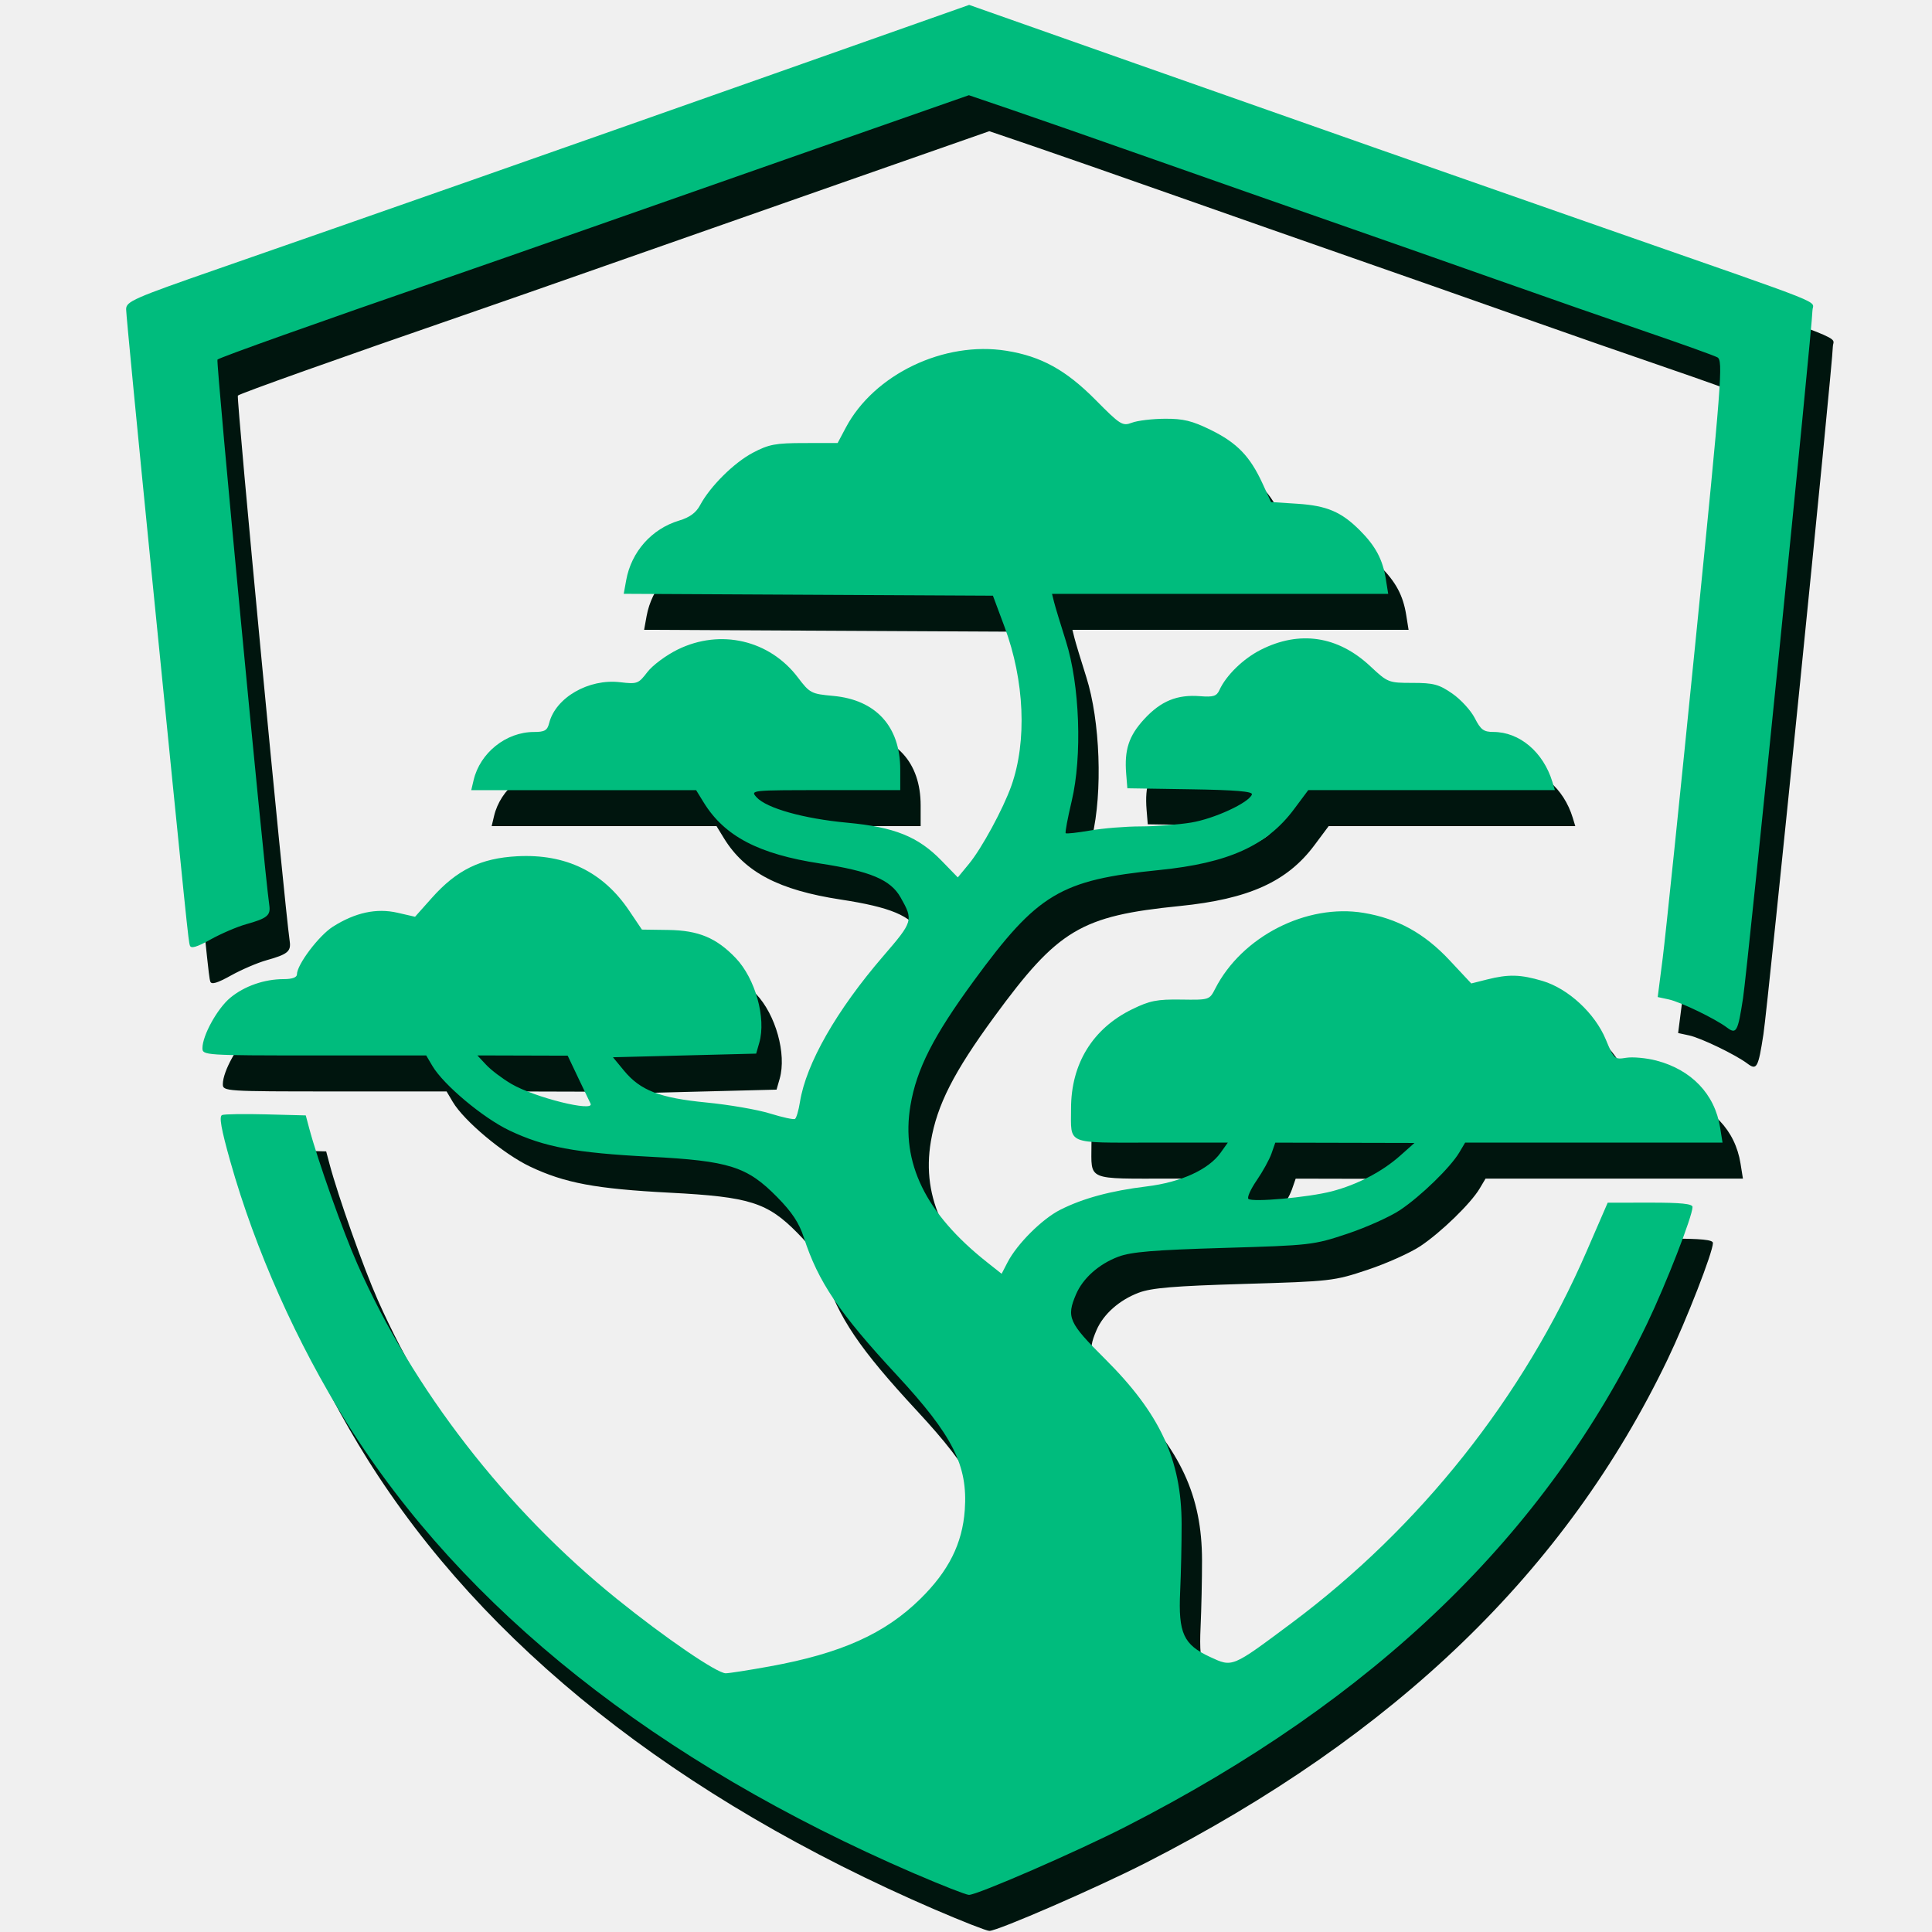
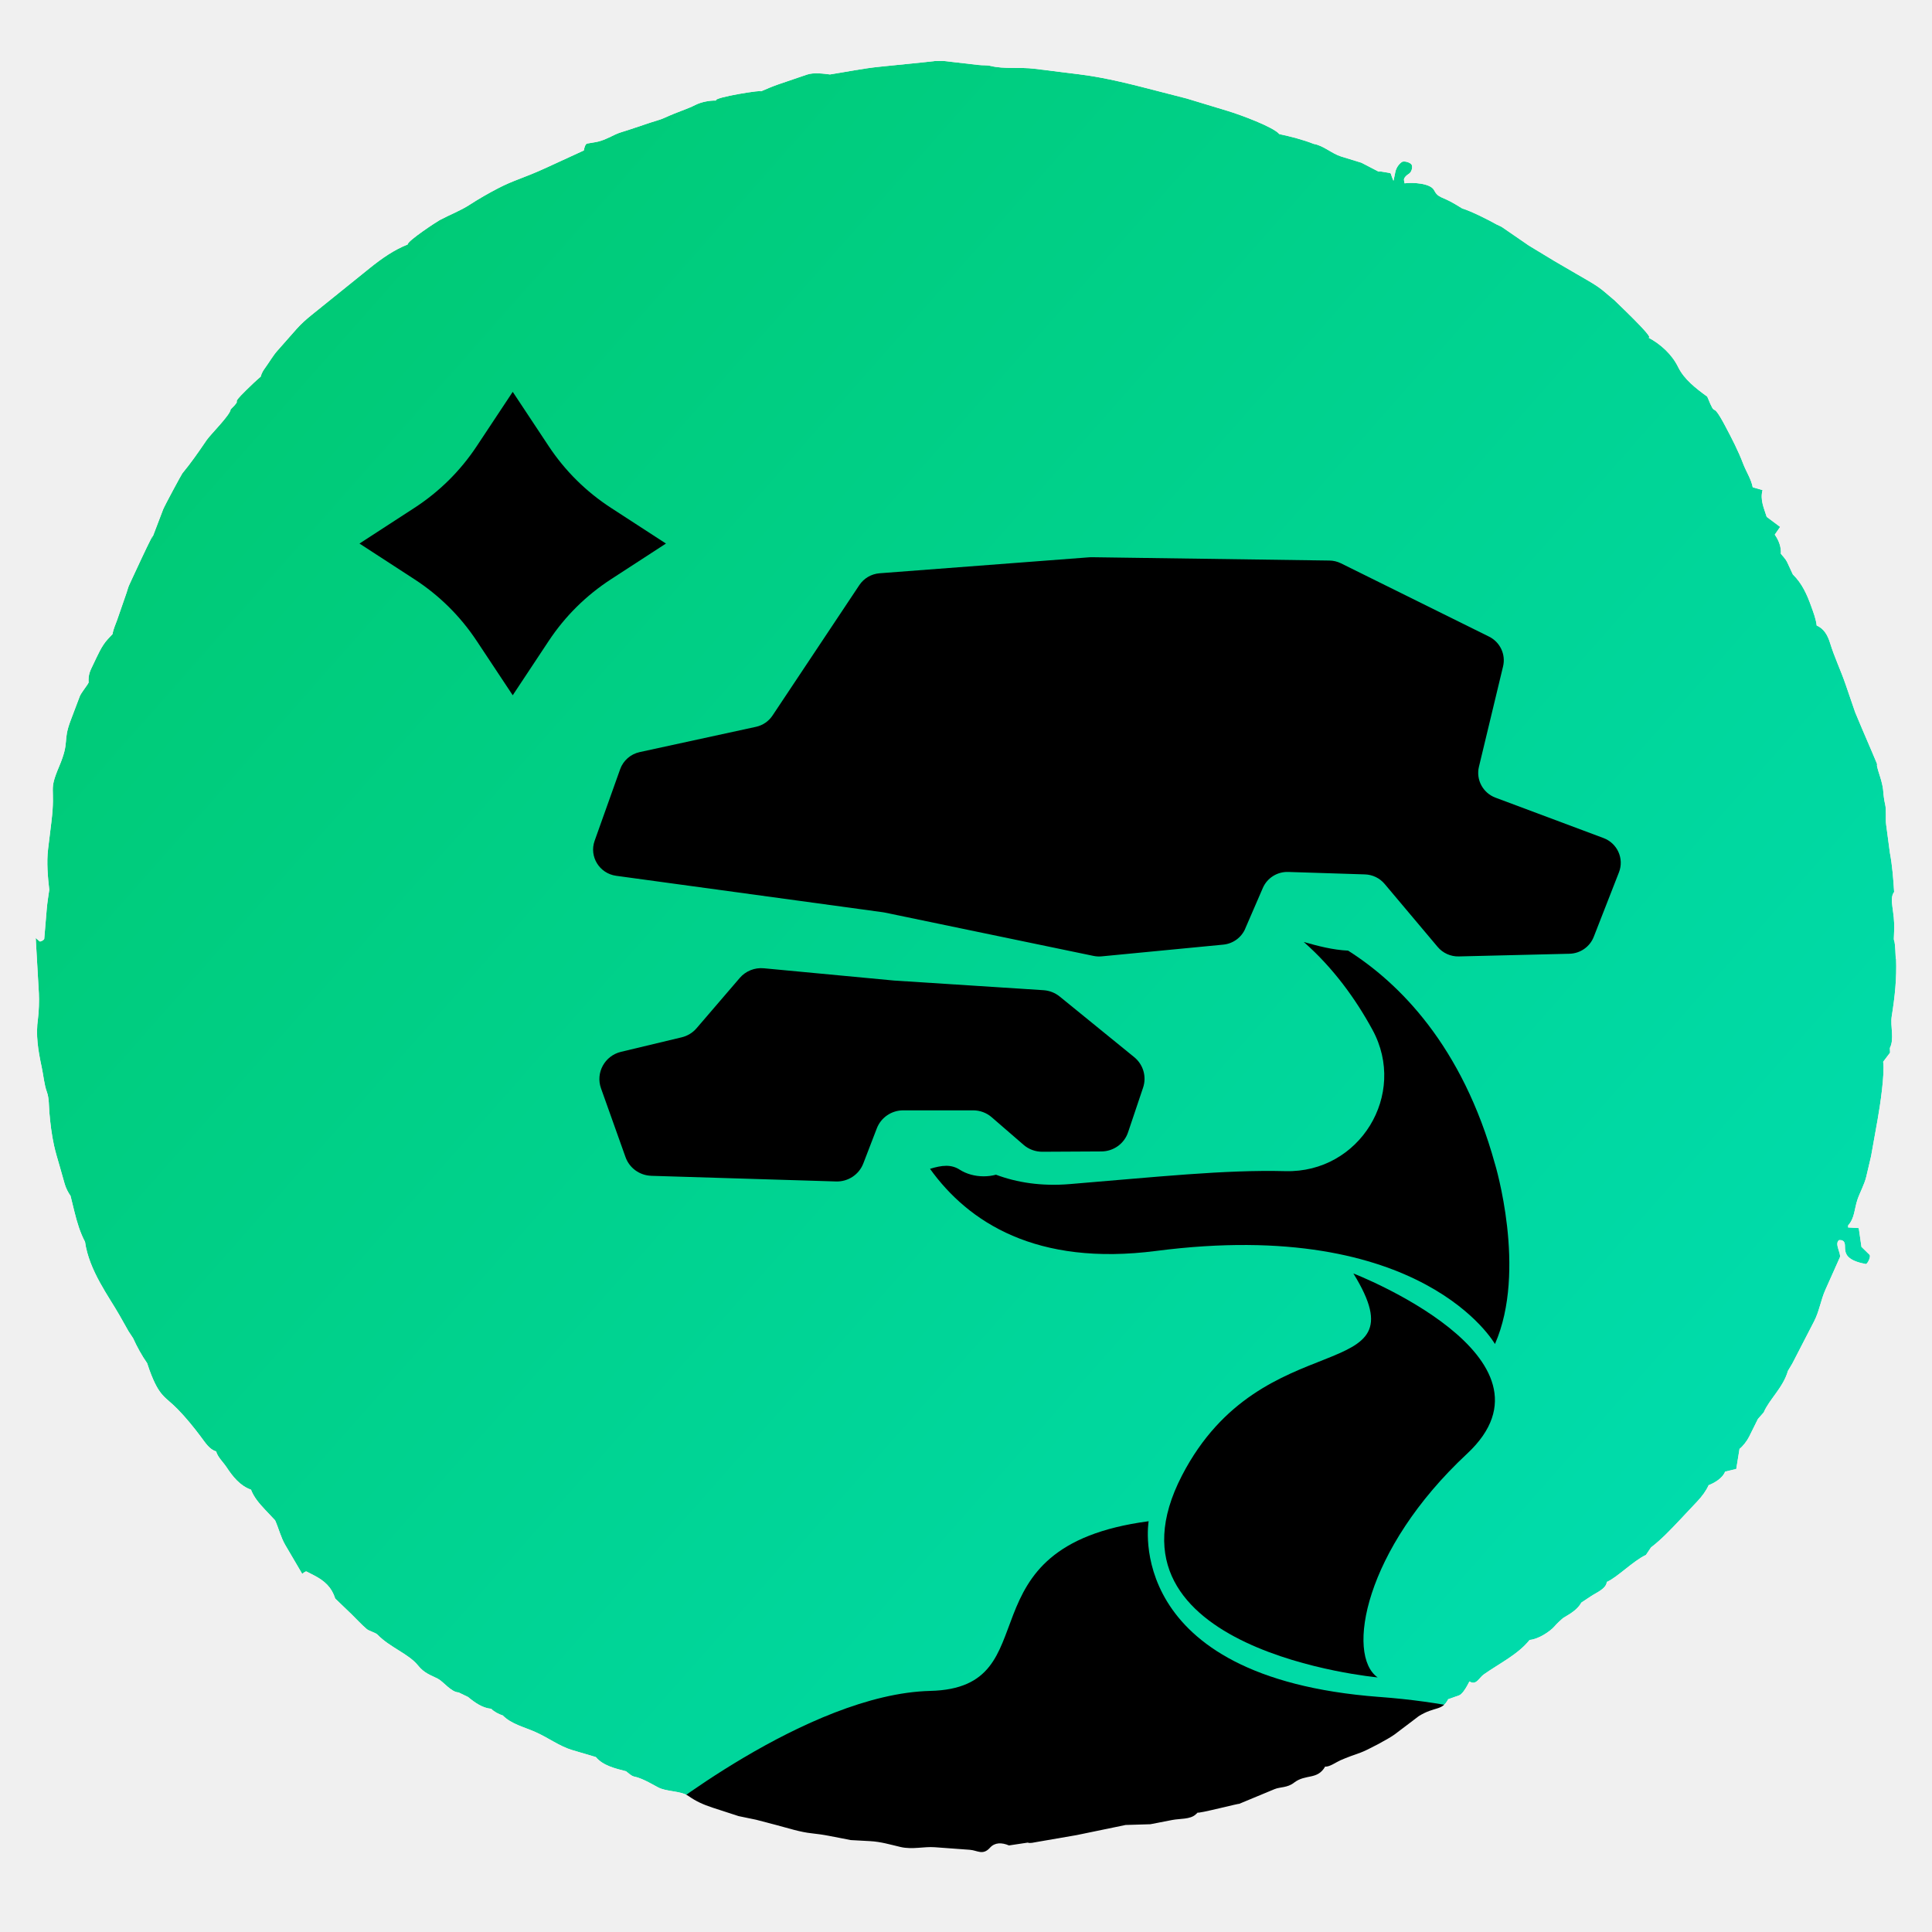
- <svg xmlns="http://www.w3.org/2000/svg" width="150mm" height="150mm" viewBox="0 0 150 150" version="1.1" id="svg1" xml:space="preserve">
-   <defs id="defs1" />
+ <svg xmlns="http://www.w3.org/2000/svg" width="100mm" height="100mm" viewBox="0 0 100 100" version="1.1" id="svg1">
+   <defs id="defs1">
+     <linearGradient id="paint0_linear_151_219" x1="20.5" y1="15.5" x2="132" y2="114" gradientUnits="userSpaceOnUse">
+       <stop stop-color="#00CA76" id="stop17" />
+       <stop offset="1" stop-color="#00E8D1" id="stop18" />
+     </linearGradient>
+     <clipPath clipPathUnits="userSpaceOnUse" id="clipPath1">
+       <rect width="268" height="96" fill="#ffffff" id="rect1" x="-1.2598427e-06" y="-1.2598425e-06" style="stroke-width:1" />
+     </clipPath>
+   </defs>
  <g id="layer1">
-     <path style="fill:#00150e;fill-opacity:1;stroke-width:1.066" d="M 72.607,148.269 C 52.541,139.607 37.576,127.731 28.525,113.288 24.63,107.074 21.403,99.834 19.465,92.966 c -0.714,-2.531 -0.886,-3.506 -0.636,-3.602 0.189,-0.072 1.727,-0.095 3.419,-0.051 l 3.076,0.081 0.263,0.988 c 0.671,2.517 2.625,8.024 3.744,10.55 4.307,9.729 11.523,19.043 20.138,25.995 3.764,3.037 7.779,5.78 8.46,5.78 0.26,0 1.796,-0.24 3.413,-0.534 5.542,-1.006 8.944,-2.532 11.705,-5.251 2.193,-2.159 3.256,-4.287 3.442,-6.886 0.248,-3.461 -0.926,-5.789 -5.289,-10.494 -4.473,-4.824 -6.1,-7.233 -7.209,-10.676 -0.362,-1.122 -0.917,-1.963 -2.077,-3.139 -2.332,-2.367 -3.712,-2.804 -9.877,-3.124 -5.787,-0.301 -8.185,-0.749 -10.89,-2.033 -2.055,-0.976 -5.123,-3.545 -5.994,-5.019 l -0.48,-0.812 h -8.686 c -8.514,0 -8.686,-0.011 -8.686,-0.567 0,-0.987 1.162,-3.087 2.167,-3.916 1.099,-0.906 2.64,-1.442 4.144,-1.442 0.655,0 1.025,-0.133 1.025,-0.368 0,-0.759 1.706,-3.019 2.801,-3.71 1.735,-1.095 3.379,-1.449 5.007,-1.076 l 1.362,0.312 1.306,-1.466 c 1.942,-2.179 3.797,-3.083 6.628,-3.232 3.77,-0.198 6.659,1.207 8.692,4.226 l 0.989,1.468 2.056,0.029 c 2.333,0.033 3.721,0.611 5.216,2.17 1.531,1.597 2.389,4.669 1.84,6.585 l -0.243,0.847 -5.559,0.141 -5.559,0.141 0.852,1.033 c 1.277,1.549 2.776,2.128 6.425,2.483 1.746,0.17 3.959,0.553 4.917,0.851 0.958,0.298 1.831,0.488 1.938,0.422 0.107,-0.066 0.281,-0.656 0.385,-1.31 0.478,-2.99 2.84,-7.125 6.482,-11.348 2.309,-2.677 2.335,-2.768 1.329,-4.546 -0.774,-1.37 -2.349,-2.032 -6.245,-2.628 -4.768,-0.729 -7.416,-2.115 -9.031,-4.728 L 55.631,64.14 h -8.729 -8.729 l 0.183,-0.776 c 0.5,-2.124 2.522,-3.739 4.683,-3.739 0.832,0 1.039,-0.12 1.181,-0.684 0.499,-1.987 3.07,-3.47 5.513,-3.18 1.324,0.157 1.421,0.121 2.112,-0.786 0.398,-0.522 1.456,-1.309 2.349,-1.748 3.319,-1.63 7.134,-0.745 9.339,2.165 0.924,1.219 1.032,1.276 2.743,1.432 3.315,0.302 5.203,2.374 5.203,5.711 v 1.604 h -5.828 c -5.768,0 -5.823,0.005 -5.328,0.552 0.772,0.853 3.651,1.663 7.032,1.977 3.691,0.343 5.512,1.076 7.339,2.956 l 1.255,1.292 0.866,-1.051 c 0.99,-1.201 2.657,-4.271 3.292,-6.063 1.224,-3.454 1.022,-8.172 -0.529,-12.336 L 78.673,49.044 64.341,48.971 50.009,48.898 50.2,47.842 c 0.4,-2.209 1.982,-3.992 4.108,-4.629 0.821,-0.246 1.316,-0.609 1.627,-1.192 0.778,-1.459 2.631,-3.301 4.104,-4.077 1.239,-0.653 1.755,-0.75 4,-0.751 l 2.577,-4.91e-4 0.635,-1.197 c 2.198,-4.144 7.638,-6.745 12.475,-5.966 2.697,0.434 4.618,1.494 6.918,3.816 1.927,1.946 2.089,2.047 2.822,1.768 0.427,-0.163 1.577,-0.301 2.555,-0.307 1.437,-0.009 2.123,0.159 3.58,0.876 2.029,0.999 3.033,2.04 4.003,4.148 l 0.664,1.444 2.042,0.132 c 2.292,0.149 3.413,0.626 4.854,2.067 1.213,1.213 1.771,2.258 2.013,3.77 l 0.185,1.158 H 96.312 83.263 l 0.158,0.635 c 0.087,0.349 0.5,1.714 0.919,3.033 1.077,3.392 1.278,8.932 0.451,12.415 -0.313,1.319 -0.523,2.444 -0.467,2.501 0.056,0.056 0.913,-0.039 1.905,-0.211 0.991,-0.173 2.744,-0.315 3.895,-0.316 1.151,-0.001 2.918,-0.135 3.927,-0.298 1.793,-0.289 4.52,-1.549 4.732,-2.188 0.076,-0.229 -1.285,-0.343 -4.782,-0.398 l -4.889,-0.077 -0.091,-1.116 c -0.153,-1.872 0.205,-2.958 1.401,-4.256 1.294,-1.404 2.553,-1.921 4.336,-1.779 1.028,0.082 1.285,4.5e-4 1.501,-0.474 0.522,-1.146 1.846,-2.435 3.211,-3.127 3.008,-1.524 5.985,-1.079 8.497,1.27 1.365,1.277 1.421,1.299 3.282,1.299 1.635,0 2.057,0.113 3.091,0.829 0.659,0.456 1.444,1.313 1.746,1.905 0.461,0.904 0.691,1.075 1.441,1.075 2.035,0 3.882,1.563 4.585,3.88 l 0.192,0.635 h -9.573 -9.573 l -1.105,1.481 c -2.115,2.836 -5.1,4.185 -10.459,4.724 -7.685,0.773 -9.439,1.822 -14.406,8.608 -3.144,4.295 -4.437,6.839 -4.916,9.666 -0.755,4.454 1.168,8.393 5.941,12.173 l 1.137,0.9 0.461,-0.892 c 0.735,-1.422 2.679,-3.361 4.082,-4.072 1.763,-0.893 3.924,-1.478 6.724,-1.819 2.644,-0.322 4.801,-1.305 5.731,-2.61 l 0.563,-0.79 h -5.914 c -6.739,0 -6.257,0.204 -6.257,-2.653 0,-3.468 1.683,-6.204 4.736,-7.697 1.374,-0.672 1.936,-0.784 3.81,-0.756 2.19,0.032 2.2,0.029 2.649,-0.85 2.072,-4.052 7.092,-6.615 11.519,-5.882 2.63,0.436 4.713,1.583 6.668,3.673 l 1.691,1.808 1.236,-0.311 c 1.657,-0.417 2.586,-0.392 4.294,0.115 1.995,0.592 4.072,2.512 4.913,4.542 0.634,1.53 0.68,1.571 1.582,1.425 0.511,-0.083 1.559,0.013 2.329,0.212 2.739,0.711 4.551,2.605 4.965,5.193 l 0.189,1.182 h -9.992 -9.992 l -0.461,0.776 c -0.685,1.152 -2.994,3.394 -4.598,4.464 -0.776,0.518 -2.617,1.344 -4.091,1.836 -2.618,0.874 -2.842,0.9 -9.594,1.099 -5.424,0.16 -7.186,0.307 -8.179,0.681 -1.511,0.569 -2.751,1.67 -3.284,2.915 -0.765,1.788 -0.577,2.212 2.222,4.995 4.304,4.28 5.965,7.859 5.973,12.861 0.002,1.474 -0.049,3.823 -0.114,5.22 -0.15,3.24 0.254,4.127 2.318,5.083 1.76,0.815 1.661,0.856 6.333,-2.629 9.982,-7.445 18.003,-17.551 22.904,-28.858 l 1.639,-3.78 3.293,-0.004 c 2.375,-0.003 3.293,0.09 3.294,0.335 0.001,0.707 -2.058,5.996 -3.52,9.041 -7.879,16.412 -21.105,29.174 -40.497,39.078 -3.785,1.933 -11.515,5.297 -12.163,5.292 -0.216,-0.001 -2.108,-0.743 -4.203,-1.647 z M 104.975,95.292 c 1.976,-0.515 3.908,-1.519 5.301,-2.756 l 1.129,-1.002 -5.404,-0.012 -5.404,-0.012 -0.294,0.843 c -0.162,0.464 -0.677,1.4 -1.145,2.08 -0.468,0.68 -0.761,1.329 -0.651,1.44 0.28,0.284 4.657,-0.11 6.469,-0.582 z M 47.434,88.477 c -0.059,-0.116 -0.482,-1.001 -0.941,-1.966 l -0.833,-1.754 -3.506,-0.01 -3.506,-0.01 0.684,0.732 c 0.376,0.403 1.255,1.069 1.954,1.479 1.793,1.055 6.501,2.225 6.147,1.527 z m 88.237,-5.9 c -0.919,-0.691 -3.602,-1.987 -4.525,-2.187 l -0.857,-0.185 0.388,-3.024 c 0.213,-1.663 1.365,-12.78 2.559,-24.703 2.025,-20.214 2.139,-21.697 1.686,-21.939 -0.267,-0.143 -2.684,-1.011 -5.37,-1.93 -2.687,-0.918 -7.996,-2.769 -11.798,-4.113 -3.802,-1.344 -9.58,-3.372 -12.839,-4.507 -3.259,-1.135 -9.417,-3.295 -13.685,-4.799 -4.268,-1.504 -9.259,-3.246 -11.091,-3.87 L 76.808,10.186 65.325,14.205 c -6.315,2.21 -14.53,5.09 -18.254,6.401 -3.725,1.31 -8.74,3.061 -11.146,3.891 -9.541,3.292 -17.293,6.052 -17.457,6.217 -0.132,0.132 3.584,39.241 4.027,42.383 0.109,0.773 -0.173,1 -1.807,1.457 -0.698,0.195 -1.939,0.728 -2.758,1.184 -1.06,0.591 -1.52,0.726 -1.601,0.47 -0.124,-0.394 -0.159,-0.735 -2.988,-29.068 -1.081,-10.824 -1.965,-19.975 -1.965,-20.337 0,-0.605 0.563,-0.852 7.125,-3.133 C 29.889,19.713 45.348,14.29 61.668,8.528 l 15.161,-5.353 12.914,4.553 c 14.324,5.05 23.419,8.242 36.898,12.948 17.499,6.111 15.66,5.377 15.66,6.245 0,1.199 -5.035,51.075 -5.388,53.372 -0.401,2.612 -0.519,2.828 -1.243,2.284 z" id="path1-2" />
-     <path style="fill:#00bc7d;fill-opacity:1;stroke-width:1.066" d="M 71.022,145.474 C 50.956,136.812 35.992,124.937 26.94,110.493 23.046,104.279 19.818,97.039 17.881,90.172 17.167,87.641 16.995,86.666 17.245,86.57 c 0.189,-0.072 1.727,-0.095 3.419,-0.051 l 3.076,0.081 0.263,0.988 c 0.671,2.517 2.625,8.024 3.744,10.55 4.307,9.729 11.523,19.043 20.138,25.995 3.764,3.037 7.779,5.78 8.46,5.78 0.26,0 1.796,-0.24 3.413,-0.534 5.542,-1.006 8.944,-2.532 11.705,-5.251 2.193,-2.159 3.256,-4.287 3.442,-6.886 0.248,-3.461 -0.926,-5.789 -5.289,-10.494 -4.473,-4.824 -6.1,-7.233 -7.209,-10.676 -0.362,-1.122 -0.917,-1.963 -2.077,-3.139 -2.332,-2.367 -3.712,-2.804 -9.877,-3.124 -5.787,-0.301 -8.185,-0.749 -10.89,-2.033 -2.055,-0.976 -5.123,-3.545 -5.994,-5.019 L 33.09,81.944 h -8.686 c -8.514,0 -8.686,-0.011 -8.686,-0.567 0,-0.987 1.162,-3.087 2.167,-3.916 1.099,-0.906 2.64,-1.442 4.144,-1.442 0.655,0 1.025,-0.133 1.025,-0.368 0,-0.759 1.706,-3.019 2.801,-3.71 1.735,-1.095 3.379,-1.449 5.007,-1.076 l 1.362,0.312 1.306,-1.466 c 1.942,-2.179 3.797,-3.083 6.628,-3.232 3.77,-0.198 6.659,1.207 8.692,4.226 l 0.989,1.468 2.056,0.029 c 2.333,0.033 3.721,0.611 5.216,2.17 1.531,1.597 2.389,4.669 1.84,6.585 l -0.243,0.846 -5.559,0.141 -5.559,0.141 0.852,1.033 c 1.277,1.549 2.776,2.128 6.425,2.483 1.746,0.17 3.959,0.553 4.917,0.851 0.958,0.298 1.831,0.488 1.938,0.422 0.107,-0.066 0.281,-0.656 0.385,-1.31 0.478,-2.99 2.84,-7.125 6.482,-11.348 2.309,-2.677 2.335,-2.768 1.329,-4.546 -0.774,-1.37 -2.349,-2.032 -6.245,-2.628 -4.768,-0.729 -7.416,-2.115 -9.031,-4.728 L 54.046,61.346 h -8.729 -8.729 l 0.183,-0.776 c 0.5,-2.124 2.522,-3.739 4.683,-3.739 0.832,0 1.039,-0.12 1.181,-0.684 0.499,-1.987 3.07,-3.47 5.513,-3.18 1.324,0.157 1.421,0.121 2.112,-0.786 0.398,-0.522 1.456,-1.309 2.349,-1.748 3.319,-1.63 7.134,-0.745 9.339,2.165 0.924,1.219 1.032,1.276 2.743,1.432 3.315,0.302 5.203,2.374 5.203,5.711 v 1.604 h -5.828 c -5.768,0 -5.823,0.005 -5.328,0.552 0.772,0.853 3.651,1.663 7.032,1.977 3.691,0.343 5.512,1.076 7.339,2.956 l 1.255,1.292 0.866,-1.051 c 0.99,-1.201 2.657,-4.271 3.292,-6.063 1.224,-3.454 1.022,-8.172 -0.529,-12.336 l -0.903,-2.423 -14.332,-0.073 -14.332,-0.073 0.191,-1.056 c 0.4,-2.209 1.982,-3.992 4.108,-4.629 0.821,-0.246 1.316,-0.609 1.627,-1.192 0.778,-1.459 2.631,-3.301 4.104,-4.077 1.239,-0.653 1.755,-0.75 4,-0.751 l 2.577,-4.91e-4 0.635,-1.197 c 2.198,-4.144 7.638,-6.745 12.475,-5.966 2.697,0.434 4.618,1.494 6.918,3.816 1.927,1.946 2.089,2.047 2.822,1.768 0.427,-0.163 1.577,-0.301 2.555,-0.307 1.437,-0.009 2.123,0.159 3.58,0.876 2.029,0.999 3.033,2.04 4.003,4.148 l 0.664,1.444 2.042,0.132 c 2.292,0.149 3.413,0.626 4.854,2.067 1.213,1.213 1.771,2.258 2.013,3.77 l 0.185,1.158 H 94.727 81.679 l 0.158,0.635 c 0.087,0.349 0.5,1.714 0.919,3.033 1.077,3.392 1.278,8.932 0.451,12.415 -0.313,1.319 -0.523,2.444 -0.467,2.501 0.056,0.056 0.913,-0.039 1.905,-0.211 0.991,-0.173 2.744,-0.315 3.895,-0.316 1.151,-0.001 2.918,-0.135 3.927,-0.298 1.793,-0.289 4.52,-1.549 4.732,-2.188 0.076,-0.229 -1.285,-0.343 -4.782,-0.398 l -4.889,-0.077 -0.091,-1.116 c -0.153,-1.872 0.205,-2.958 1.401,-4.256 1.294,-1.404 2.553,-1.921 4.336,-1.779 1.028,0.082 1.285,4.48e-4 1.501,-0.474 0.522,-1.146 1.846,-2.435 3.211,-3.127 3.008,-1.524 5.985,-1.079 8.497,1.27 1.365,1.277 1.421,1.299 3.282,1.299 1.635,0 2.057,0.113 3.091,0.829 0.659,0.456 1.444,1.313 1.746,1.905 0.461,0.904 0.691,1.075 1.441,1.075 2.035,0 3.882,1.563 4.585,3.88 l 0.192,0.635 h -9.573 -9.573 l -1.105,1.481 c -2.115,2.836 -5.1,4.185 -10.459,4.724 -7.685,0.773 -9.439,1.822 -14.406,8.608 -3.144,4.295 -4.437,6.839 -4.916,9.666 -0.755,4.454 1.168,8.393 5.941,12.173 l 1.137,0.9 0.461,-0.892 c 0.735,-1.422 2.679,-3.361 4.082,-4.072 1.763,-0.893 3.924,-1.478 6.724,-1.819 2.644,-0.322 4.801,-1.305 5.731,-2.61 l 0.563,-0.79 h -5.914 c -6.739,0 -6.257,0.204 -6.257,-2.653 0,-3.468 1.683,-6.204 4.736,-7.697 1.374,-0.672 1.936,-0.784 3.81,-0.756 2.19,0.032 2.2,0.029 2.649,-0.85 2.072,-4.052 7.092,-6.615 11.519,-5.882 2.63,0.436 4.713,1.583 6.668,3.673 l 1.691,1.808 1.236,-0.311 c 1.657,-0.417 2.586,-0.392 4.294,0.115 1.995,0.592 4.072,2.512 4.913,4.542 0.634,1.53 0.68,1.571 1.582,1.425 0.511,-0.083 1.559,0.013 2.329,0.212 2.739,0.711 4.551,2.605 4.965,5.193 l 0.189,1.182 h -9.992 -9.992 l -0.461,0.776 c -0.685,1.152 -2.994,3.394 -4.598,4.464 -0.776,0.518 -2.617,1.344 -4.091,1.836 -2.618,0.874 -2.842,0.9 -9.594,1.099 -5.425,0.16 -7.186,0.307 -8.179,0.681 -1.511,0.569 -2.751,1.67 -3.284,2.915 -0.765,1.788 -0.577,2.212 2.222,4.995 4.304,4.28 5.965,7.859 5.973,12.861 0.002,1.474 -0.049,3.823 -0.114,5.22 -0.15,3.24 0.254,4.127 2.318,5.083 1.76,0.815 1.661,0.856 6.333,-2.629 9.982,-7.445 18.003,-17.551 22.904,-28.858 l 1.639,-3.78 3.293,-0.004 c 2.375,-0.003 3.293,0.09 3.294,0.335 0.001,0.707 -2.058,5.996 -3.52,9.041 -7.879,16.412 -21.105,29.174 -40.497,39.078 -3.785,1.933 -11.515,5.297 -12.163,5.292 -0.216,-10e-4 -2.108,-0.743 -4.203,-1.647 z M 103.391,92.497 c 1.976,-0.515 3.908,-1.519 5.301,-2.756 l 1.129,-1.002 -5.404,-0.012 -5.404,-0.012 -0.294,0.843 c -0.162,0.464 -0.677,1.4 -1.145,2.08 -0.468,0.68 -0.761,1.329 -0.651,1.44 0.28,0.284 4.657,-0.11 6.469,-0.582 z M 45.849,85.682 c -0.059,-0.116 -0.482,-1.001 -0.941,-1.966 l -0.833,-1.754 -3.506,-0.01 -3.506,-0.01 0.684,0.732 c 0.376,0.403 1.255,1.069 1.954,1.479 1.793,1.055 6.501,2.225 6.147,1.527 z m 88.237,-5.9 c -0.919,-0.691 -3.602,-1.987 -4.525,-2.187 l -0.857,-0.185 0.388,-3.024 c 0.213,-1.663 1.365,-12.78 2.559,-24.703 2.025,-20.214 2.139,-21.697 1.686,-21.939 -0.267,-0.143 -2.684,-1.011 -5.37,-1.93 -2.687,-0.918 -7.996,-2.769 -11.798,-4.113 -3.802,-1.344 -9.58,-3.372 -12.839,-4.507 C 100.071,16.06 93.913,13.9 89.645,12.396 85.377,10.892 80.386,9.15 78.554,8.526 L 75.223,7.392 63.741,11.41 c -6.315,2.21 -14.53,5.09 -18.254,6.401 -3.725,1.31 -8.74,3.061 -11.146,3.891 -9.541,3.292 -17.293,6.052 -17.457,6.217 -0.132,0.132 3.584,39.241 4.027,42.383 0.109,0.773 -0.173,1 -1.807,1.457 -0.698,0.195 -1.939,0.728 -2.758,1.184 -1.06,0.591 -1.52,0.726 -1.601,0.47 C 14.621,73.02 14.586,72.679 11.757,44.346 10.676,33.522 9.792,24.371 9.792,24.01 c 0,-0.605 0.563,-0.852 7.125,-3.133 C 28.305,16.918 43.763,11.495 60.083,5.733 L 75.245,0.38 88.159,4.933 c 14.324,5.05 23.419,8.242 36.898,12.948 17.499,6.111 15.66,5.377 15.66,6.245 0,1.199 -5.035,51.075 -5.388,53.372 -0.401,2.612 -0.519,2.828 -1.243,2.284 z" id="path1" />
+     <g id="g1" transform="matrix(4.089414,0,0,4.089414,-310.8596,-336.5987)">
+       <g clip-path="url(#clipPath1)" id="g16" transform="matrix(0.2645833,0,0,0.2645833,73.55417,83.07917)">
+         <mask id="mask0_151_219" maskUnits="userSpaceOnUse" x="11" y="-1" width="90" height="87">
+           <path d="m 99.992,42.962 c -0.052,-1.406 -0.122,-0.466 -0.078,-1.331 0.049,-0.952 -0.268,-1.506 0,-1.871 -0.039,-0.622 -0.087,-1.259 -0.202,-1.868 l -0.18,-1.35 c -0.038,-0.284 0.015,-0.699 -0.046,-0.961 -0.049,-0.216 -0.076,-0.406 -0.1,-0.717 -0.016,-0.165 -0.087,-0.44 -0.139,-0.6 -0.373,-1.144 0.11,-0.031 -0.406,-1.236 l -0.466,-1.087 -0.326,-0.777 -0.46,-1.341 c -0.235,-0.684 -0.529,-1.285 -0.742,-1.978 -0.116,-0.379 -0.302,-0.688 -0.637,-0.829 -0.041,-0.331 -0.154,-0.615 -0.262,-0.917 -0.205,-0.574 -0.441,-1.1 -0.879,-1.528 l -0.279,-0.6 c -0.059,-0.125 -0.206,-0.281 -0.296,-0.391 0.028,-0.313 -0.104,-0.655 -0.29,-0.911 l 0.257,-0.371 -0.644,-0.481 c -0.12,-0.4 -0.326,-0.798 -0.197,-1.28 l -0.47,-0.134 c -0.073,-0.391 -0.319,-0.758 -0.458,-1.126 -0.236,-0.623 -0.539,-1.208 -0.876,-1.841 -0.702,-1.318 -0.365,-0.198 -0.841,-1.369 -0.54,-0.393 -1.105,-0.826 -1.39,-1.409 -0.297,-0.609 -0.828,-1.097 -1.431,-1.419 0.408,0.117 -1.742,-1.886 -1.585,-1.754 L 86.033,11.031 C 85.67,10.724 85.199,10.476 84.727,10.2 L 83.673,9.586 82.436,8.837 81.156,7.956 C 81.099,7.916 80.968,7.869 80.907,7.835 80.508,7.61 79.704,7.203 79.249,7.061 L 78.92,6.863 C 78.271,6.472 78.111,6.585 77.901,6.183 77.73,5.855 76.864,5.807 76.494,5.862 L 76.469,5.723 C 76.437,5.619 76.576,5.481 76.706,5.402 76.822,5.331 76.888,5.118 76.841,4.989 76.796,4.865 76.463,4.768 76.356,4.847 76.193,4.966 76.089,5.151 76.055,5.308 l -0.087,0.422 c 0,0 -0.007,-0.002 -0.011,-0.003 C 75.834,5.459 75.865,5.38 75.783,5.366 L 75.349,5.294 C 75.326,5.291 75.286,5.297 75.253,5.302 L 74.432,4.877 73.462,4.579 C 73.015,4.443 72.619,4.055 72.149,3.976 71.624,3.77 71.064,3.627 70.503,3.506 70.22,3.165 68.64,2.582 68.034,2.399 L 66.073,1.805 64.828,1.485 C 63.518,1.148 62.283,0.817 60.937,0.648 L 58.791,0.381 C 58.085,0.293 57.349,0.406 56.695,0.247 56.501,0.199 56.368,0.23 56.092,0.198 L 54.463,0.01 C 54.182,-0.023 53.853,0.033 53.584,0.061 L 51.361,0.287 C 50.567,0.368 49.765,0.535 49.008,0.653 48.702,0.615 48.226,0.55 47.903,0.662 L 46.545,1.125 c -0.249,0.085 -0.623,0.24 -0.852,0.342 0.25,-0.112 -2.299,0.284 -2.136,0.436 -0.311,-0.01 -0.706,0.068 -0.977,0.204 -0.486,0.243 -0.727,0.276 -1.548,0.647 -0.136,0.062 -0.41,0.135 -0.593,0.196 L 39.335,3.319 C 39.147,3.382 38.933,3.433 38.738,3.526 38.44,3.669 38.129,3.833 37.8,3.89 l -0.407,0.069 c -0.095,0.017 -0.149,0.239 -0.159,0.33 L 35.42,5.123 c -1.089,0.5 -1.525,0.578 -2.297,0.98 -0.47,0.245 -0.917,0.501 -1.356,0.786 -0.441,0.286 -0.969,0.485 -1.431,0.733 -0.129,0.069 -1.553,0.998 -1.531,1.166 -0.647,0.254 -1.235,0.663 -1.812,1.128 l -2.759,2.224 c -0.274,0.22 -0.517,0.434 -0.746,0.692 l -0.928,1.052 c -0.203,0.231 -0.372,0.531 -0.556,0.782 -0.097,0.133 -0.185,0.265 -0.229,0.443 -0.228,0.194 -0.45,0.408 -0.688,0.641 -0.882,0.863 -0.091,0.277 -0.75,0.927 -0.008,0.254 -0.971,1.208 -1.144,1.462 -0.402,0.59 -0.746,1.089 -1.167,1.598 -0.042,0.051 -0.856,1.559 -0.919,1.725 l -0.556,1.458 c 0.406,-1.063 -1.314,2.693 -1.079,2.187 -0.038,0.082 -0.082,0.247 -0.113,0.338 l -0.451,1.303 c -0.074,0.214 -0.187,0.442 -0.219,0.675 l -0.229,0.245 c -0.302,0.325 -0.479,0.761 -0.7,1.216 -0.142,0.294 -0.242,0.472 -0.218,0.862 -0.091,0.175 -0.358,0.486 -0.426,0.665 l -0.431,1.139 c -0.398,1.05 -0.029,0.968 -0.55,2.201 -0.537,1.27 -0.157,0.882 -0.373,2.659 l -0.158,1.295 c -0.078,0.639 -0.013,1.356 0.056,1.953 -0.04,0.286 -0.092,0.581 -0.121,0.926 l -0.119,1.418 c -0.004,0.057 -0.186,0.156 -0.223,0.122 l -0.185,-0.161 0.151,2.653 c 0.018,0.32 0,0.898 -0.043,1.203 -0.112,0.787 0,1.496 0.179,2.33 0.088,0.409 0.117,0.828 0.248,1.183 0.109,0.296 0.092,0.68 0.12,1.001 0.042,0.503 0.11,1.048 0.218,1.544 0.07,0.326 0.183,0.69 0.286,1.051 l 0.226,0.797 c 0.058,0.204 0.17,0.422 0.28,0.574 l 0.185,0.752 c 0.129,0.523 0.27,0.994 0.509,1.45 0.193,1.374 1.152,2.631 1.65,3.513 l 0.429,0.76 0.222,0.338 c 0.188,0.415 0.412,0.823 0.671,1.194 0.027,0.088 0.082,0.25 0.112,0.331 0.478,1.303 0.744,1.25 1.343,1.863 0.385,0.393 0.757,0.849 1.107,1.315 0.227,0.303 0.415,0.614 0.738,0.709 0.074,0.275 0.338,0.514 0.496,0.753 0.296,0.449 0.645,0.892 1.172,1.078 0.131,0.349 0.38,0.647 0.656,0.94 l 0.497,0.527 c 0.162,0.357 0.278,0.825 0.48,1.169 l 0.819,1.396 c 0,0 0.147,-0.146 0.209,-0.115 l 0.346,0.178 c 0.529,0.273 0.852,0.581 1.021,1.113 l 0.794,0.764 c 0.215,0.207 0.459,0.481 0.716,0.698 0.11,0.092 0.417,0.166 0.511,0.263 0.592,0.614 1.495,0.921 1.938,1.474 0.301,0.377 0.602,0.458 0.946,0.634 0.271,0.139 0.644,0.65 0.996,0.657 l 0.451,0.218 c 0.328,0.273 0.699,0.532 1.111,0.566 0.132,0.139 0.367,0.262 0.553,0.318 0.415,0.419 1.008,0.547 1.567,0.796 0.616,0.274 1.149,0.681 1.752,0.86 l 1.133,0.335 c 0.342,0.411 0.925,0.546 1.446,0.68 0.589,0.495 0.098,-0.035 1.52,0.763 0.402,0.226 1.096,0.16 1.479,0.429 0.336,0.237 0.681,0.397 1.132,0.545 l 1.251,0.407 0.835,0.173 0.973,0.255 c 0.59,0.155 1.137,0.338 1.7,0.396 0.256,0.028 0.539,0.066 0.825,0.122 l 1.035,0.201 0.932,0.051 c 0.509,0.028 0.954,0.164 1.445,0.279 0.567,0.132 1.117,-0.026 1.631,0.011 l 1.688,0.124 c 0.363,0.026 0.618,0.284 0.964,-0.101 0.23,-0.255 0.557,-0.255 0.908,-0.108 l 0.897,-0.135 c 0.117,0.043 0.271,-0.002 0.455,-0.034 l 1.883,-0.325 2.346,-0.485 1.181,-0.035 1.05,-0.204 c 0.368,-0.071 0.857,-0.023 1.117,-0.263 l 0.105,-0.097 c -0.086,0.096 2.156,-0.487 1.956,-0.403 l 1.709,-0.71 c 0.28,-0.117 0.608,-0.058 0.932,-0.308 0.566,-0.438 1.115,-0.116 1.495,-0.775 0.186,0.035 0.53,-0.211 0.719,-0.295 0.341,-0.15 0.654,-0.258 0.965,-0.368 0.336,-0.119 1.376,-0.675 1.643,-0.877 l 0.88,-0.666 0.269,-0.205 c 0.778,-0.483 1.109,-0.233 1.409,-0.809 l 0.524,-0.185 c 0.138,-0.051 0.302,-0.315 0.376,-0.449 l 0.117,-0.217 c 0.32,0.212 0.458,-0.175 0.687,-0.336 0.758,-0.534 1.632,-0.952 2.191,-1.649 0.409,-0.029 0.986,-0.402 1.214,-0.675 0.085,-0.101 0.293,-0.297 0.398,-0.38 0.383,-0.224 0.686,-0.411 0.863,-0.732 l 0.463,-0.307 c 0.26,-0.173 0.726,-0.354 0.754,-0.681 0.485,-0.203 1.264,-1.008 1.871,-1.29 l 0.245,-0.362 c 0.488,-0.372 0.945,-0.853 1.404,-1.341 l 0.804,-0.855 c 0.23,-0.244 0.425,-0.505 0.547,-0.779 0.277,-0.107 0.676,-0.339 0.787,-0.649 l 0.535,-0.129 0.156,-0.96 c 0.161,-0.122 0.362,-0.388 0.454,-0.572 l 0.426,-0.858 0.279,-0.317 c 0.257,-0.614 0.932,-1.188 1.157,-1.985 l 0.208,-0.347 1.046,-2.028 c 0.245,-0.473 0.321,-1.019 0.535,-1.498 l 0.695,-1.557 c 0.07,-0.196 -0.275,-0.651 -0.036,-0.826 l 0.113,0.005 c 0.461,0.139 -0.362,0.859 1.171,1.143 0.089,-0.029 0.249,-0.369 0.172,-0.445 l -0.387,-0.379 -0.129,-0.898 -0.51,-0.03 0.002,-0.099 c 0.314,-0.346 0.296,-0.788 0.444,-1.228 0.115,-0.341 0.335,-0.73 0.424,-1.107 l 0.229,-0.975 0.312,-1.746 c 0.116,-0.644 0.351,-2.206 0.266,-2.77 l 0.33,-0.436 -0.008,-0.226 c 0.225,-0.444 0.01,-1.03 0.089,-1.521 0.149,-0.926 0.242,-1.799 0.207,-2.751 z" fill="#ffffff" id="path7" />
+         </mask>
+         <g mask="url(#mask0_151_219)" id="g15">
+           <path d="m 99.992,42.962 c -0.052,-1.406 -0.122,-0.466 -0.078,-1.331 0.049,-0.952 -0.268,-1.506 0,-1.871 -0.039,-0.622 -0.087,-1.259 -0.202,-1.868 l -0.18,-1.35 c -0.038,-0.284 0.015,-0.699 -0.046,-0.961 -0.049,-0.216 -0.076,-0.406 -0.1,-0.717 -0.016,-0.165 -0.087,-0.44 -0.139,-0.6 -0.373,-1.144 0.11,-0.031 -0.406,-1.236 l -0.466,-1.087 -0.326,-0.777 -0.46,-1.341 c -0.235,-0.684 -0.529,-1.285 -0.742,-1.978 -0.116,-0.379 -0.302,-0.688 -0.637,-0.829 -0.041,-0.331 -0.154,-0.615 -0.262,-0.917 -0.205,-0.574 -0.441,-1.1 -0.879,-1.528 l -0.279,-0.6 c -0.059,-0.125 -0.206,-0.281 -0.296,-0.391 0.028,-0.313 -0.104,-0.655 -0.29,-0.911 l 0.257,-0.371 -0.644,-0.481 c -0.12,-0.4 -0.326,-0.798 -0.197,-1.28 l -0.47,-0.134 c -0.073,-0.391 -0.319,-0.758 -0.458,-1.126 -0.236,-0.623 -0.539,-1.208 -0.876,-1.841 -0.702,-1.318 -0.365,-0.198 -0.841,-1.369 -0.54,-0.393 -1.105,-0.826 -1.39,-1.409 -0.297,-0.609 -0.828,-1.097 -1.431,-1.419 0.408,0.117 -1.742,-1.886 -1.585,-1.754 L 86.033,11.031 C 85.67,10.724 85.199,10.476 84.727,10.2 L 83.673,9.586 82.436,8.837 81.156,7.956 C 81.099,7.916 80.968,7.869 80.907,7.835 80.508,7.61 79.704,7.203 79.249,7.061 L 78.92,6.862 C 78.271,6.472 78.111,6.585 77.901,6.183 77.73,5.855 76.864,5.807 76.494,5.862 L 76.469,5.723 C 76.437,5.619 76.576,5.481 76.706,5.402 76.822,5.331 76.888,5.118 76.841,4.989 76.796,4.865 76.463,4.768 76.356,4.847 76.193,4.966 76.089,5.151 76.055,5.308 l -0.087,0.422 c 0,0 -0.007,-0.002 -0.011,-0.003 C 75.834,5.459 75.865,5.38 75.783,5.366 L 75.349,5.294 C 75.326,5.291 75.286,5.297 75.253,5.302 L 74.432,4.877 73.462,4.579 C 73.015,4.443 72.619,4.055 72.149,3.976 71.624,3.77 71.064,3.627 70.503,3.506 70.22,3.165 68.64,2.582 68.034,2.399 L 66.073,1.805 64.828,1.485 C 63.518,1.148 62.283,0.817 60.937,0.648 L 58.791,0.381 C 58.085,0.293 57.349,0.406 56.695,0.247 56.501,0.199 56.368,0.23 56.092,0.198 L 54.463,0.01 C 54.182,-0.023 53.853,0.033 53.584,0.061 L 51.361,0.287 C 50.567,0.368 49.765,0.535 49.008,0.653 48.702,0.615 48.226,0.55 47.903,0.662 L 46.545,1.125 c -0.249,0.085 -0.623,0.24 -0.852,0.342 0.25,-0.112 -2.299,0.284 -2.136,0.436 -0.311,-0.01 -0.706,0.068 -0.977,0.204 -0.486,0.243 -0.727,0.276 -1.548,0.647 -0.136,0.062 -0.41,0.135 -0.593,0.196 L 39.335,3.319 C 39.147,3.382 38.933,3.433 38.738,3.526 38.44,3.669 38.129,3.833 37.8,3.89 l -0.407,0.069 c -0.095,0.017 -0.149,0.239 -0.159,0.33 L 35.42,5.123 c -1.089,0.5 -1.525,0.578 -2.297,0.98 -0.47,0.245 -0.917,0.501 -1.356,0.786 -0.441,0.286 -0.969,0.485 -1.431,0.733 -0.129,0.069 -1.553,0.998 -1.531,1.166 -0.647,0.254 -1.235,0.663 -1.812,1.128 l -2.759,2.224 c -0.274,0.22 -0.517,0.434 -0.746,0.692 l -0.928,1.052 c -0.203,0.231 -0.372,0.531 -0.556,0.782 -0.097,0.133 -0.185,0.265 -0.229,0.443 -0.228,0.194 -0.45,0.408 -0.688,0.641 -0.882,0.863 -0.091,0.277 -0.75,0.927 -0.008,0.254 -0.971,1.208 -1.144,1.462 -0.402,0.59 -0.746,1.089 -1.167,1.598 -0.042,0.051 -0.856,1.559 -0.919,1.725 l -0.556,1.458 c 0.406,-1.063 -1.314,2.693 -1.079,2.187 -0.038,0.082 -0.082,0.247 -0.113,0.338 l -0.451,1.303 c -0.074,0.214 -0.187,0.442 -0.219,0.675 l -0.229,0.245 c -0.302,0.325 -0.479,0.761 -0.7,1.216 -0.142,0.294 -0.242,0.472 -0.218,0.862 -0.091,0.175 -0.358,0.486 -0.426,0.665 l -0.431,1.139 c -0.398,1.05 -0.029,0.968 -0.55,2.201 -0.537,1.27 -0.157,0.882 -0.373,2.659 l -0.158,1.294 c -0.078,0.64 -0.013,1.356 0.056,1.953 -0.04,0.286 -0.092,0.581 -0.121,0.926 l -0.119,1.418 c -0.004,0.057 -0.186,0.156 -0.223,0.122 l -0.185,-0.161 0.151,2.653 c 0.018,0.32 0,0.898 -0.043,1.203 -0.112,0.787 0,1.496 0.179,2.33 0.088,0.409 0.117,0.828 0.248,1.183 0.109,0.296 0.092,0.68 0.12,1.001 0.042,0.503 0.11,1.048 0.218,1.544 0.07,0.326 0.183,0.69 0.286,1.051 l 0.226,0.797 c 0.058,0.204 0.17,0.422 0.28,0.574 l 0.185,0.752 c 0.129,0.523 0.27,0.994 0.509,1.45 0.193,1.374 1.152,2.631 1.65,3.513 l 0.429,0.76 0.222,0.338 c 0.188,0.415 0.412,0.823 0.671,1.194 0.027,0.088 0.082,0.25 0.112,0.331 0.478,1.303 0.744,1.25 1.343,1.863 0.385,0.393 0.757,0.849 1.107,1.315 0.227,0.303 0.415,0.614 0.738,0.709 0.074,0.275 0.338,0.514 0.496,0.753 0.296,0.449 0.645,0.892 1.172,1.078 0.131,0.349 0.38,0.647 0.656,0.94 l 0.497,0.527 c 0.162,0.357 0.278,0.825 0.48,1.169 l 0.819,1.396 c 0,0 0.147,-0.146 0.209,-0.115 l 0.346,0.178 c 0.529,0.273 0.852,0.581 1.021,1.113 l 0.794,0.764 c 0.215,0.207 0.459,0.481 0.716,0.698 0.11,0.092 0.417,0.166 0.511,0.263 0.592,0.614 1.495,0.921 1.938,1.474 0.301,0.377 0.602,0.458 0.946,0.634 0.271,0.139 0.644,0.651 0.996,0.657 l 0.451,0.218 c 0.328,0.273 0.699,0.532 1.111,0.566 0.132,0.139 0.367,0.262 0.553,0.318 0.415,0.419 1.008,0.547 1.567,0.796 0.616,0.274 1.149,0.681 1.752,0.86 l 1.133,0.335 c 0.342,0.411 0.925,0.546 1.446,0.68 0.589,0.495 0.098,-0.035 1.52,0.763 0.402,0.226 1.096,0.16 1.479,0.429 0.336,0.237 0.681,0.397 1.132,0.545 l 1.251,0.407 0.835,0.173 0.973,0.255 c 0.59,0.155 1.137,0.338 1.7,0.396 0.256,0.028 0.539,0.066 0.825,0.122 l 1.035,0.201 0.932,0.051 c 0.509,0.028 0.954,0.164 1.445,0.279 0.567,0.132 1.117,-0.026 1.631,0.011 l 1.688,0.124 c 0.363,0.026 0.618,0.284 0.964,-0.101 0.23,-0.255 0.557,-0.255 0.908,-0.108 l 0.897,-0.135 c 0.117,0.043 0.271,-0.002 0.455,-0.034 l 1.883,-0.325 2.346,-0.485 1.181,-0.035 1.05,-0.204 c 0.368,-0.071 0.857,-0.023 1.117,-0.263 l 0.105,-0.097 c -0.086,0.096 2.156,-0.486 1.956,-0.403 l 1.709,-0.71 c 0.28,-0.117 0.608,-0.058 0.932,-0.308 0.566,-0.438 1.115,-0.116 1.495,-0.775 0.186,0.035 0.53,-0.211 0.719,-0.295 0.341,-0.15 0.654,-0.258 0.965,-0.368 0.336,-0.119 1.376,-0.675 1.643,-0.877 l 0.88,-0.666 0.269,-0.205 c 0.778,-0.483 1.109,-0.233 1.409,-0.809 l 0.524,-0.185 c 0.138,-0.051 0.302,-0.315 0.376,-0.449 l 0.117,-0.217 c 0.32,0.212 0.458,-0.175 0.687,-0.336 0.758,-0.534 1.632,-0.952 2.191,-1.649 0.409,-0.029 0.986,-0.402 1.214,-0.675 0.085,-0.101 0.293,-0.297 0.398,-0.38 0.383,-0.224 0.686,-0.411 0.863,-0.732 l 0.463,-0.307 c 0.26,-0.173 0.726,-0.354 0.754,-0.681 0.485,-0.203 1.264,-1.008 1.871,-1.29 l 0.245,-0.362 c 0.488,-0.372 0.945,-0.853 1.404,-1.341 l 0.804,-0.855 c 0.23,-0.244 0.425,-0.505 0.547,-0.779 0.277,-0.107 0.676,-0.339 0.787,-0.649 l 0.535,-0.129 0.156,-0.96 c 0.161,-0.122 0.362,-0.388 0.454,-0.572 l 0.426,-0.858 0.279,-0.317 c 0.257,-0.614 0.932,-1.188 1.157,-1.985 l 0.208,-0.347 1.046,-2.028 c 0.245,-0.473 0.321,-1.019 0.535,-1.498 l 0.695,-1.557 c 0.07,-0.196 -0.275,-0.651 -0.036,-0.826 l 0.113,0.005 c 0.461,0.139 -0.362,0.859 1.171,1.143 0.089,-0.029 0.249,-0.369 0.172,-0.445 l -0.387,-0.379 -0.129,-0.898 -0.51,-0.03 0.002,-0.099 c 0.314,-0.346 0.296,-0.788 0.444,-1.228 0.115,-0.341 0.335,-0.73 0.424,-1.107 l 0.229,-0.975 0.312,-1.746 c 0.116,-0.644 0.351,-2.206 0.266,-2.77 l 0.33,-0.436 -0.008,-0.226 c 0.225,-0.444 0.01,-1.03 0.089,-1.521 0.149,-0.926 0.242,-1.799 0.207,-2.751 z" fill="url(#paint0_linear_151_219)" id="path8" style="fill:url(#paint0_linear_151_219)" />
+           <path d="m 79.487,66.632 c 4.933,-4.597 -5.441,-8.621 -5.441,-8.621 3.41,5.532 -4.339,2.211 -8.198,9.662 -4.353,8.405 9.359,9.662 9.359,9.662 -1.519,-1.059 -0.653,-6.106 4.28,-10.703 z" fill="#000000" id="path9" />
+           <path d="m 89.035,85.165 h 0.972 c 0.543,0 1.014,-0.319 1.14,-0.773 0.176,-0.632 -0.383,-1.238 -1.14,-1.238 H 40.322 c -0.757,0 -1.315,0.607 -1.139,1.238 0.126,0.452 0.597,0.773 1.139,0.773 h 0.972 l 1.128,3.224 c 0.644,1.838 1.944,3.392 3.677,4.31 0.058,0.031 0.117,0.062 0.174,0.092 0.725,0.38 1.617,0.23 2.185,-0.354 0.411,-0.424 0.98,-0.662 1.572,-0.657 l 15.134,0.09 15.134,-0.09 c 0.593,-0.003 1.162,0.234 1.572,0.657 0.374,0.384 0.96,0.471 1.433,0.218 0.017,-0.009 0.032,-0.018 0.049,-0.026 2.448,-1.31 4.295,-3.499 5.206,-6.102 l 0.477,-1.362 z" fill="#000000" id="path10" />
+           <path d="M 75.279,78.269 C 62.947,77.335 64.252,69.864 64.252,69.864 c -9.213,1.221 -4.57,7.973 -10.447,8.117 -5.877,0.143 -13.409,6.258 -13.409,6.258 l 45.809,0.549 c 0,0 1.409,-5.586 -10.925,-6.52 z" fill="#000000" id="path11" />
+           <path d="m 80.817,52.767 c -1.564,-5.665 -4.589,-8.654 -7.023,-10.199 -0.732,-0.034 -1.436,-0.22 -2.12,-0.413 1.406,1.238 2.474,2.711 3.285,4.2 1.687,3.095 -0.614,6.855 -4.165,6.762 -2.918,-0.076 -6.211,0.284 -10.316,0.619 -1.364,0.112 -2.531,-0.074 -3.53,-0.449 -0.189,0.052 -0.389,0.077 -0.591,0.077 -0.418,0 -0.826,-0.113 -1.146,-0.319 -0.191,-0.123 -0.402,-0.184 -0.643,-0.184 -0.24,0 -0.51,0.063 -0.775,0.145 1.835,2.553 5.083,4.67 10.822,3.927 12.768,-1.652 16.203,4.454 16.203,4.454 1.549,-3.52 0,-8.62 0,-8.62 z" fill="#000000" id="path12" />
+           <path d="m 40.462,53.34 8.836,0.27 c 0.576,0.018 1.099,-0.328 1.304,-0.861 l 0.646,-1.679 c 0.2,-0.518 0.702,-0.862 1.263,-0.862 h 3.345 c 0.327,0 0.644,0.118 0.889,0.331 l 1.523,1.319 c 0.248,0.215 0.567,0.332 0.897,0.331 l 2.828,-0.015 c 0.579,-0.003 1.092,-0.371 1.274,-0.915 l 0.719,-2.138 c 0.177,-0.526 0.008,-1.105 -0.425,-1.458 l -3.565,-2.9 c -0.218,-0.177 -0.488,-0.283 -0.769,-0.302 l -7.155,-0.462 -6.227,-0.587 c -0.439,-0.042 -0.872,0.132 -1.157,0.466 l -2.063,2.403 c -0.186,0.216 -0.435,0.368 -0.713,0.434 l -2.901,0.694 c -0.778,0.186 -1.224,0.999 -0.957,1.746 l 1.173,3.292 c 0.186,0.521 0.675,0.875 1.233,0.892 z" fill="#000000" id="path13" />
+           <path d="m 68.871,41.517 0.843,-1.947 c 0.207,-0.479 0.69,-0.783 1.216,-0.766 l 3.669,0.117 c 0.365,0.012 0.707,0.177 0.941,0.455 l 2.537,3.014 c 0.25,0.297 0.623,0.465 1.013,0.455 l 5.293,-0.128 c 0.516,-0.012 0.974,-0.331 1.161,-0.808 l 1.206,-3.086 c 0.257,-0.656 -0.076,-1.393 -0.74,-1.641 l -5.166,-1.932 c -0.602,-0.225 -0.941,-0.858 -0.792,-1.477 l 1.154,-4.801 c 0.138,-0.573 -0.141,-1.163 -0.671,-1.426 l -7.081,-3.505 C 73.28,23.955 73.091,23.909 72.899,23.907 L 61.537,23.748 c -0.039,0 -0.078,0 -0.116,0.003 l -10.04,0.765 c -0.394,0.03 -0.751,0.239 -0.969,0.566 l -4.154,6.241 c -0.183,0.275 -0.468,0.469 -0.793,0.539 l -5.562,1.209 c -0.431,0.094 -0.784,0.402 -0.932,0.815 l -1.222,3.427 c -0.269,0.755 0.229,1.565 1.031,1.675 l 12.756,1.743 c 0.029,0.004 0.059,0.009 0.088,0.015 l 9.993,2.075 c 0.127,0.026 0.257,0.033 0.387,0.021 l 5.817,-0.561 c 0.465,-0.045 0.867,-0.337 1.051,-0.761 z" fill="#000000" id="path14" />
+           <path d="m 35.553,18.437 -1.722,-2.6 -1.723,2.6 C 31.324,19.62 30.321,20.613 29.126,21.389 l -2.626,1.705 2.626,1.706 c 1.195,0.776 2.198,1.77 2.982,2.952 l 1.723,2.6 1.722,-2.6 c 0.784,-1.183 1.788,-2.176 2.982,-2.952 L 41.161,23.094 38.535,21.389 C 37.34,20.613 36.337,19.619 35.553,18.437 Z" fill="#000000" id="path15" />
+         </g>
+       </g>
+     </g>
  </g>
</svg>
